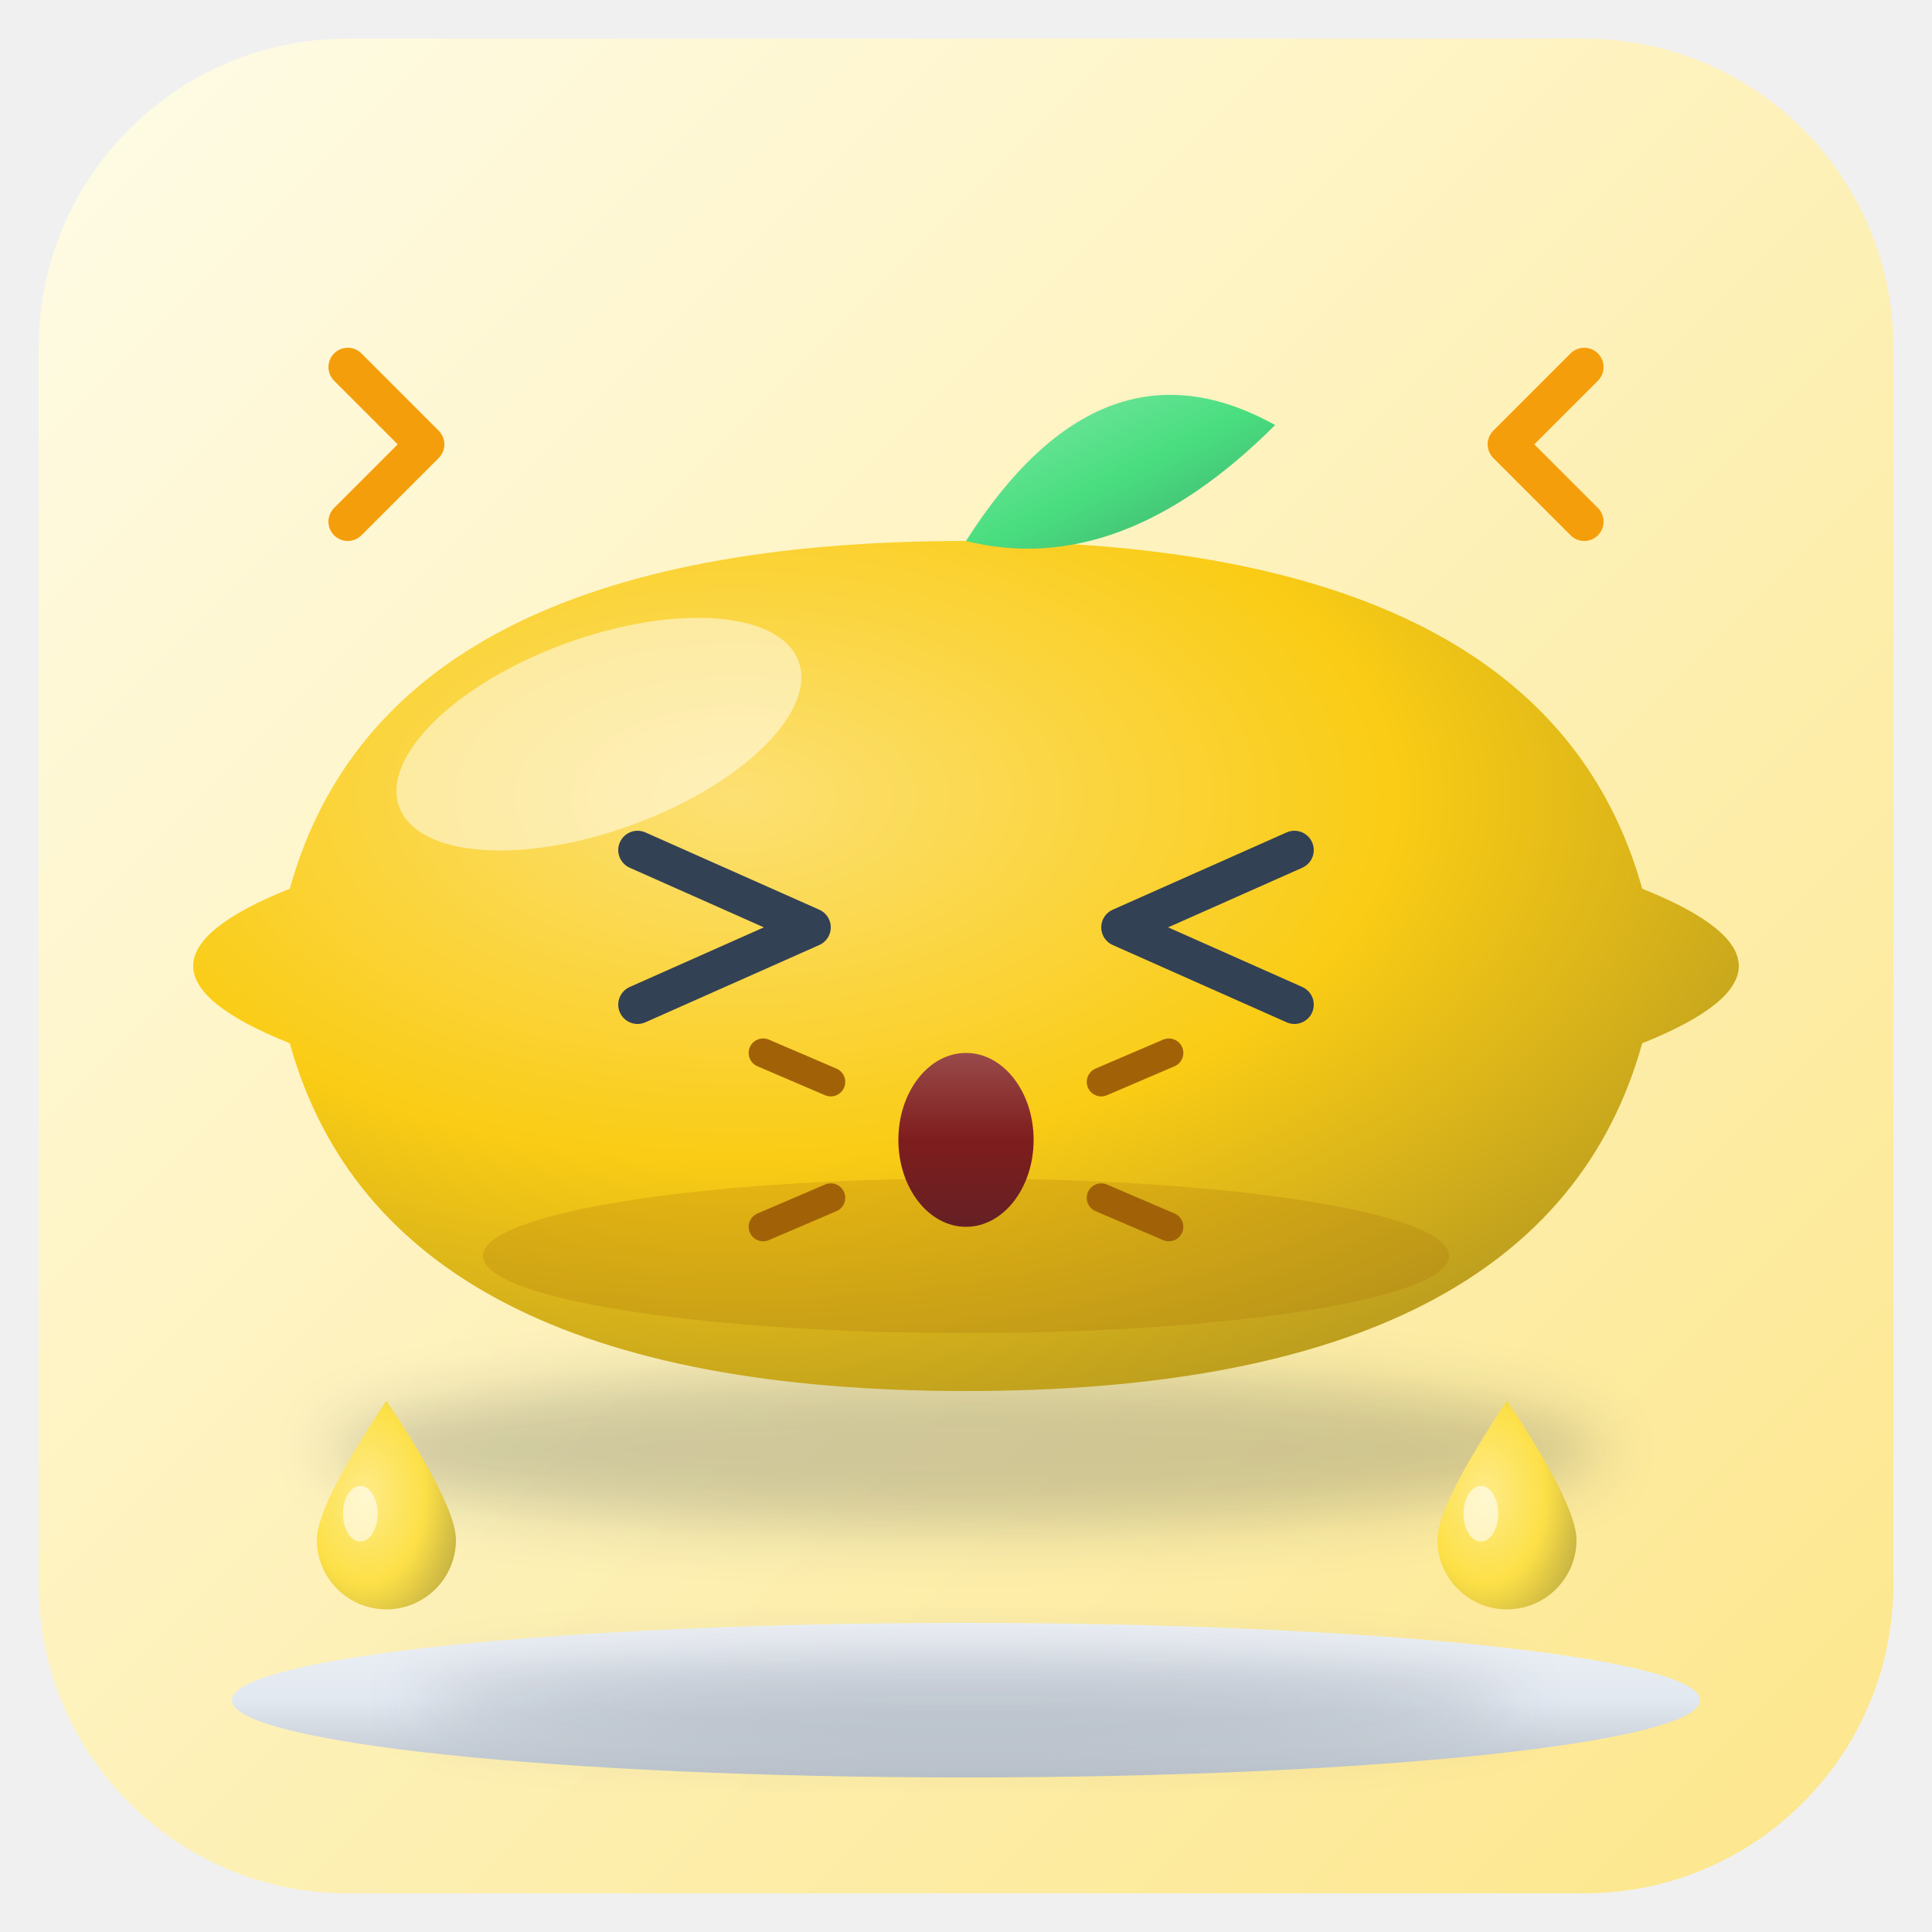
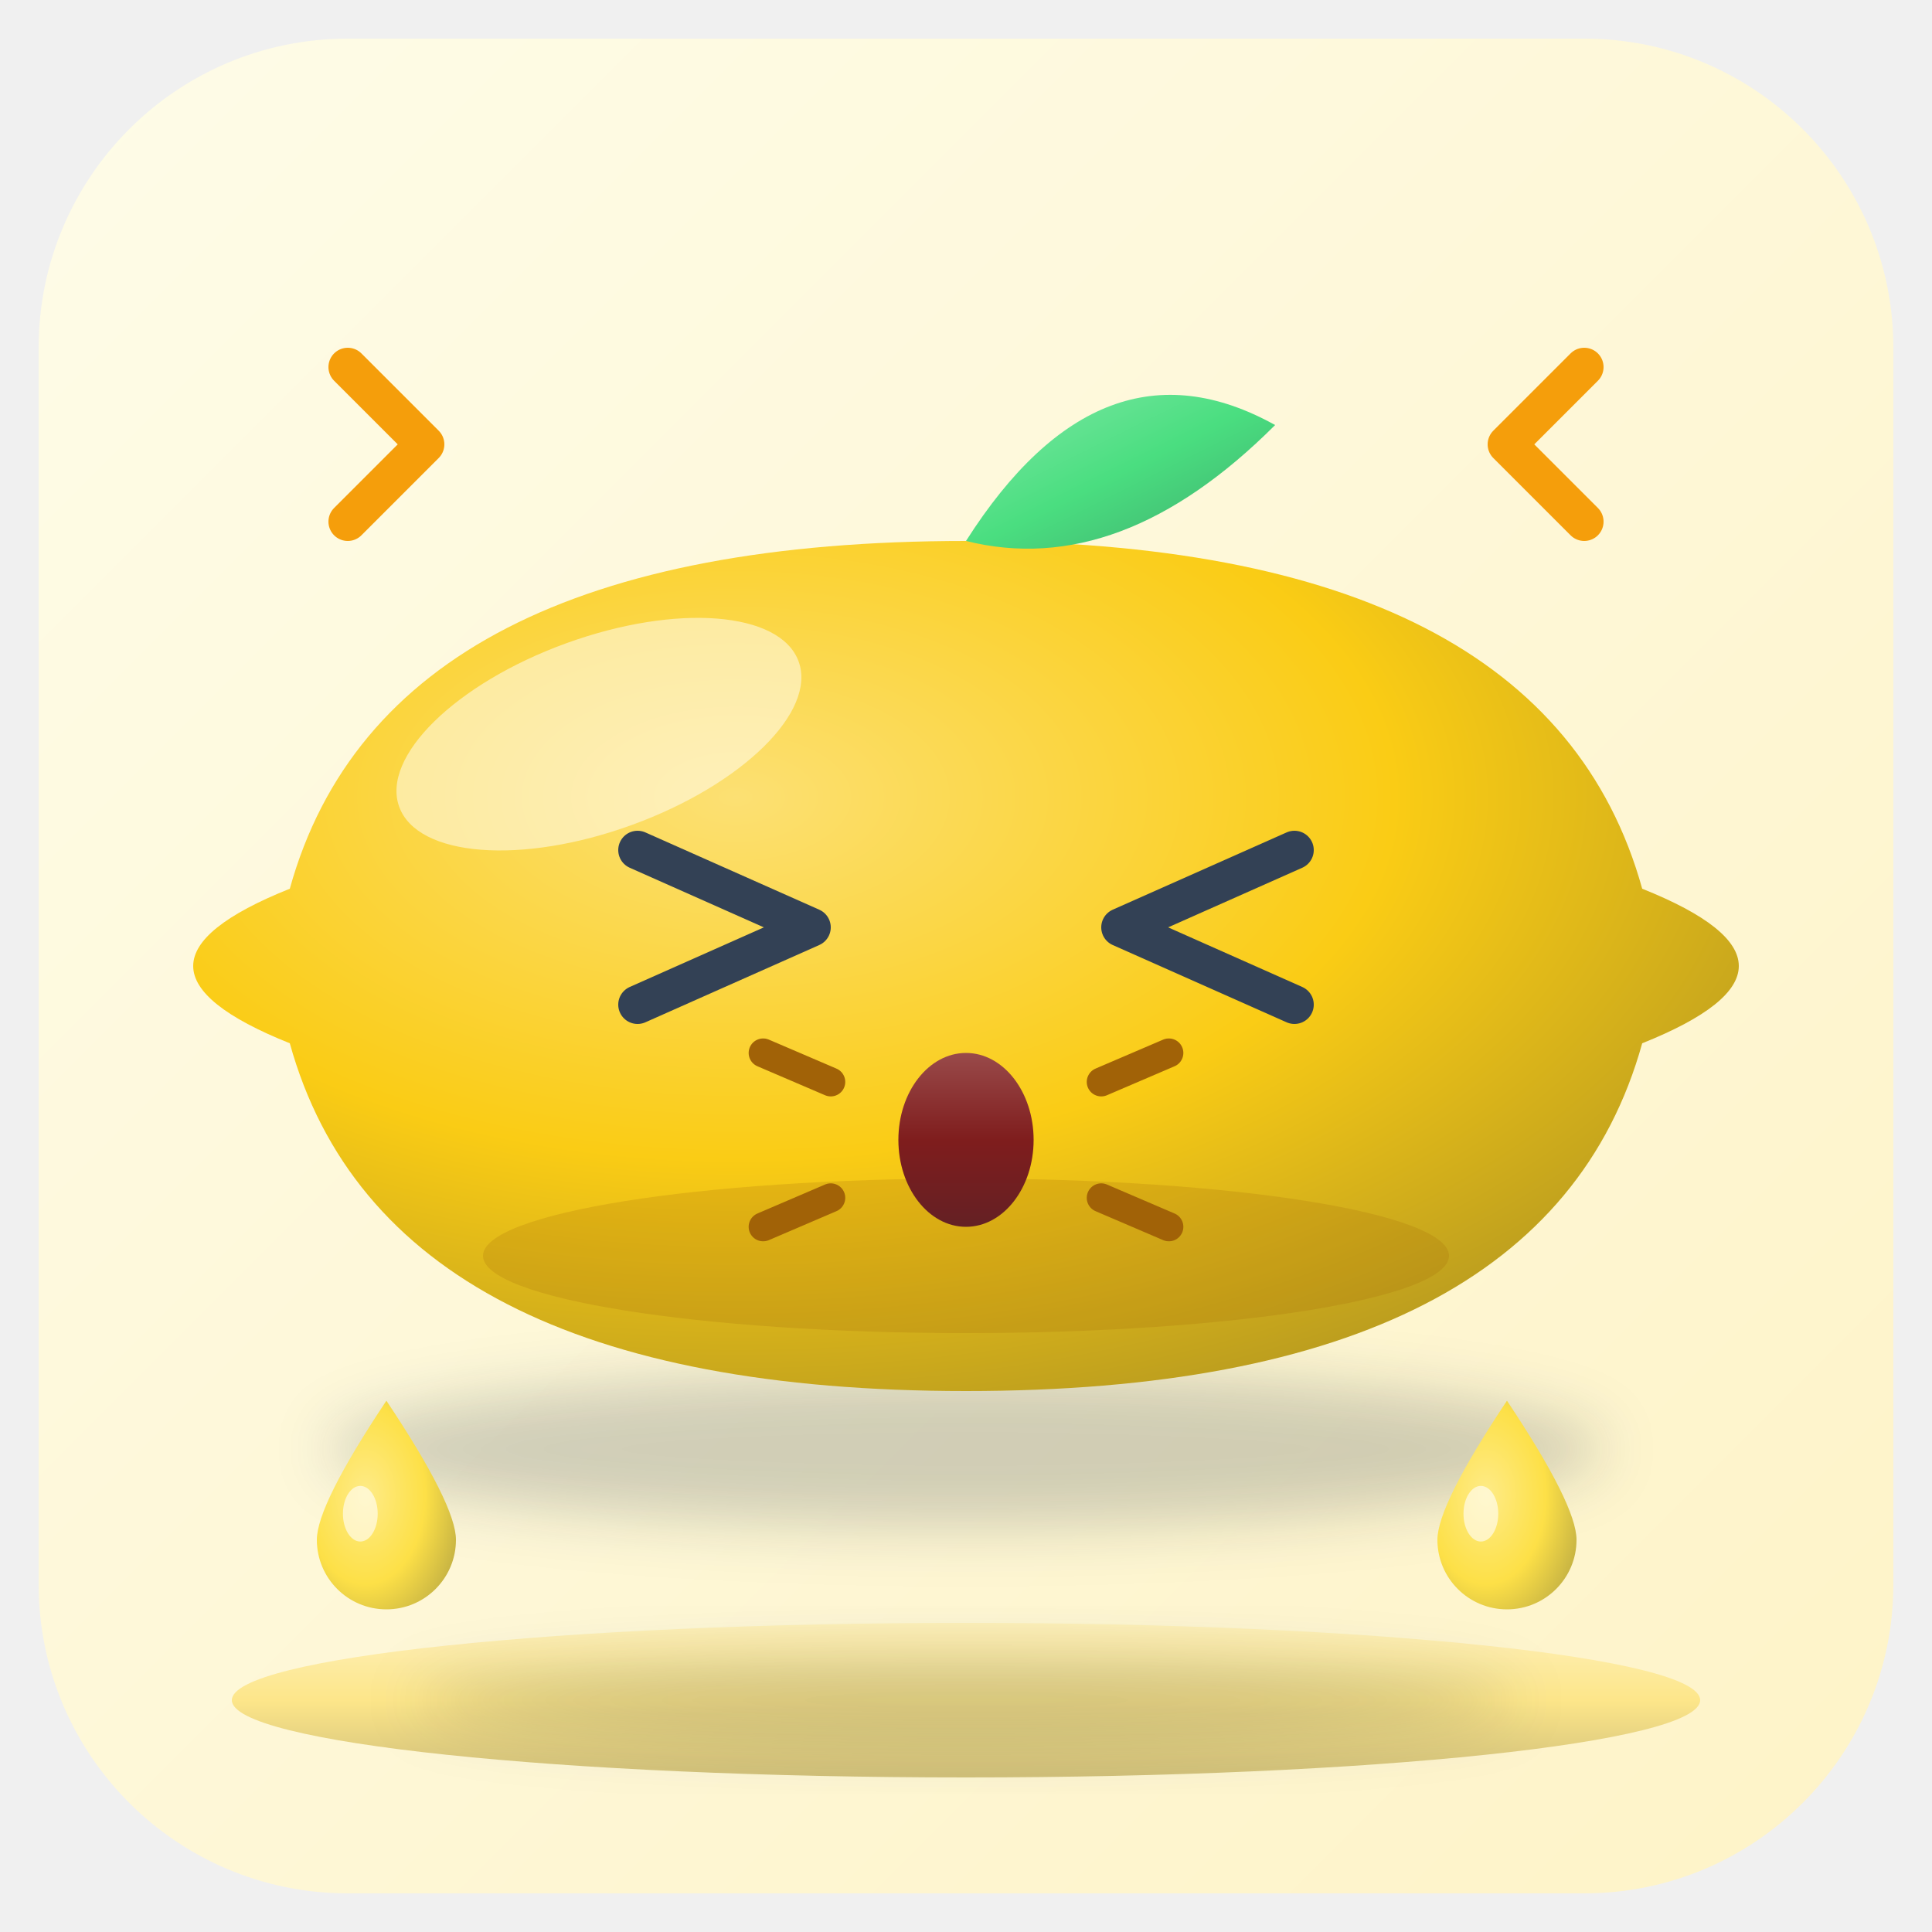
<svg xmlns="http://www.w3.org/2000/svg" viewBox="0 0 200 200" role="img" aria-label="חמוץ">
  <defs>
    <linearGradient id="sweet-sour-opposite-g0" x1="0" y1="0" x2="1" y2="1">
      <stop offset="0" stop-color="#FEFCE8" />
-       <stop offset="1" stop-color="#FDE68A" />
+       <stop offset="1" stop-color="#FEF3C7" />
    </linearGradient>
    <linearGradient id="sweet-sour-opposite-g1" x1="0" y1="0" x2="0" y2="1">
-       <stop offset="0" stop-color="#eef1f6" />
-       <stop offset=".5" stop-color="#E2E8F0" />
-       <stop offset="1" stop-color="#bbc2cb" />
+       <stop offset="0" stop-color="#fef0b9" />
+       <stop offset=".5" stop-color="#FDE68A" />
+       <stop offset="1" stop-color="#d1c079" />
    </linearGradient>
    <radialGradient id="sweet-sour-opposite-g2" cx="0.35" cy="0.3" r="0.78">
      <stop offset="0" stop-color="#fce073" />
      <stop offset=".55" stop-color="#FACC15" />
      <stop offset="1" stop-color="#b89b1f" />
    </radialGradient>
    <linearGradient id="sweet-sour-opposite-g3" x1="0" y1="0" x2="1" y2="1">
      <stop offset="0" stop-color="#80e8a6" />
      <stop offset=".5" stop-color="#4ADE80" />
      <stop offset="1" stop-color="#3eab6c" />
    </linearGradient>
    <linearGradient id="sweet-sour-opposite-g4" x1="0" y1="0" x2="0" y2="1">
      <stop offset="0" stop-color="#994a4a" />
      <stop offset=".5" stop-color="#7F1D1D" />
      <stop offset="1" stop-color="#642024" />
    </linearGradient>
    <radialGradient id="sweet-sour-opposite-g5" cx="0.35" cy="0.45" r="0.78">
      <stop offset="0" stop-color="#feeb87" />
      <stop offset=".55" stop-color="#FDE047" />
      <stop offset="1" stop-color="#baa942" />
    </radialGradient>
    <filter id="sweet-sour-opposite-blur" x="-30%" y="-60%" width="160%" height="220%">
      <feGaussianBlur stdDeviation="3" />
    </filter>
  </defs>
  <rect x="4" y="4" width="192" height="192" rx="32" fill="url(#sweet-sour-opposite-g0)" />
  <ellipse cx="100" cy="176" rx="76" ry="8" fill="url(#sweet-sour-opposite-g1)" />
  <ellipse cx="100" cy="176" rx="57" ry="4.4" fill="#1E293B" opacity="0.18" filter="url(#sweet-sour-opposite-blur)" />
  <ellipse cx="100" cy="150" rx="66" ry="8" fill="#1E293B" opacity="0.2" filter="url(#sweet-sour-opposite-blur)" />
  <path d="M20 100 Q20 96 30 92 Q40 56 100 56 Q160 56 170 92 Q180 96 180 100 Q180 104 170 108 Q160 144 100 144 Q40 144 30 108 Q20 104 20 100Z" fill="url(#sweet-sour-opposite-g2)" />
  <ellipse cx="62" cy="76" rx="22" ry="10" fill="#fff" opacity="0.5" transform="rotate(-20 62 76)" />
  <ellipse cx="100" cy="130" rx="50" ry="8" fill="#A16207" opacity="0.2" />
  <path d="M100 56 q14 -22 32 -12 q-16 16 -32 12z" fill="url(#sweet-sour-opposite-g3)" />
  <path d="M66 88 L84 96 L66 104 M134 88 L116 96 L134 104" fill="none" stroke="#334155" stroke-width="4" stroke-linecap="round" stroke-linejoin="round" />
  <ellipse cx="100" cy="118" rx="7" ry="9" fill="url(#sweet-sour-opposite-g4)" />
  <path d="M86 112 l-7 -3 M86 124 l-7 3 M114 112 l7 -3 M114 124 l7 3" fill="none" stroke="#A16207" stroke-width="3" stroke-linecap="round" stroke-linejoin="round" />
  <path d="M36 38 l8 8 -8 8 M164 38 l-8 8 8 8" fill="none" stroke="#F59E0B" stroke-width="4" stroke-linecap="round" stroke-linejoin="round" />
  <g transform="translate(156 154) scale(0.9)">
    <path d="M0 -10 Q8 2 8 6 A8 8 0 0 1 -8 6 Q-8 2 0 -10Z" fill="url(#sweet-sour-opposite-g5)" />
    <ellipse cx="-3" cy="3" rx="2" ry="3.2" fill="#fff" opacity=".6" />
  </g>
  <g transform="translate(40 154) scale(0.9)">
    <path d="M0 -10 Q8 2 8 6 A8 8 0 0 1 -8 6 Q-8 2 0 -10Z" fill="url(#sweet-sour-opposite-g5)" />
    <ellipse cx="-3" cy="3" rx="2" ry="3.2" fill="#fff" opacity=".6" />
  </g>
</svg>
